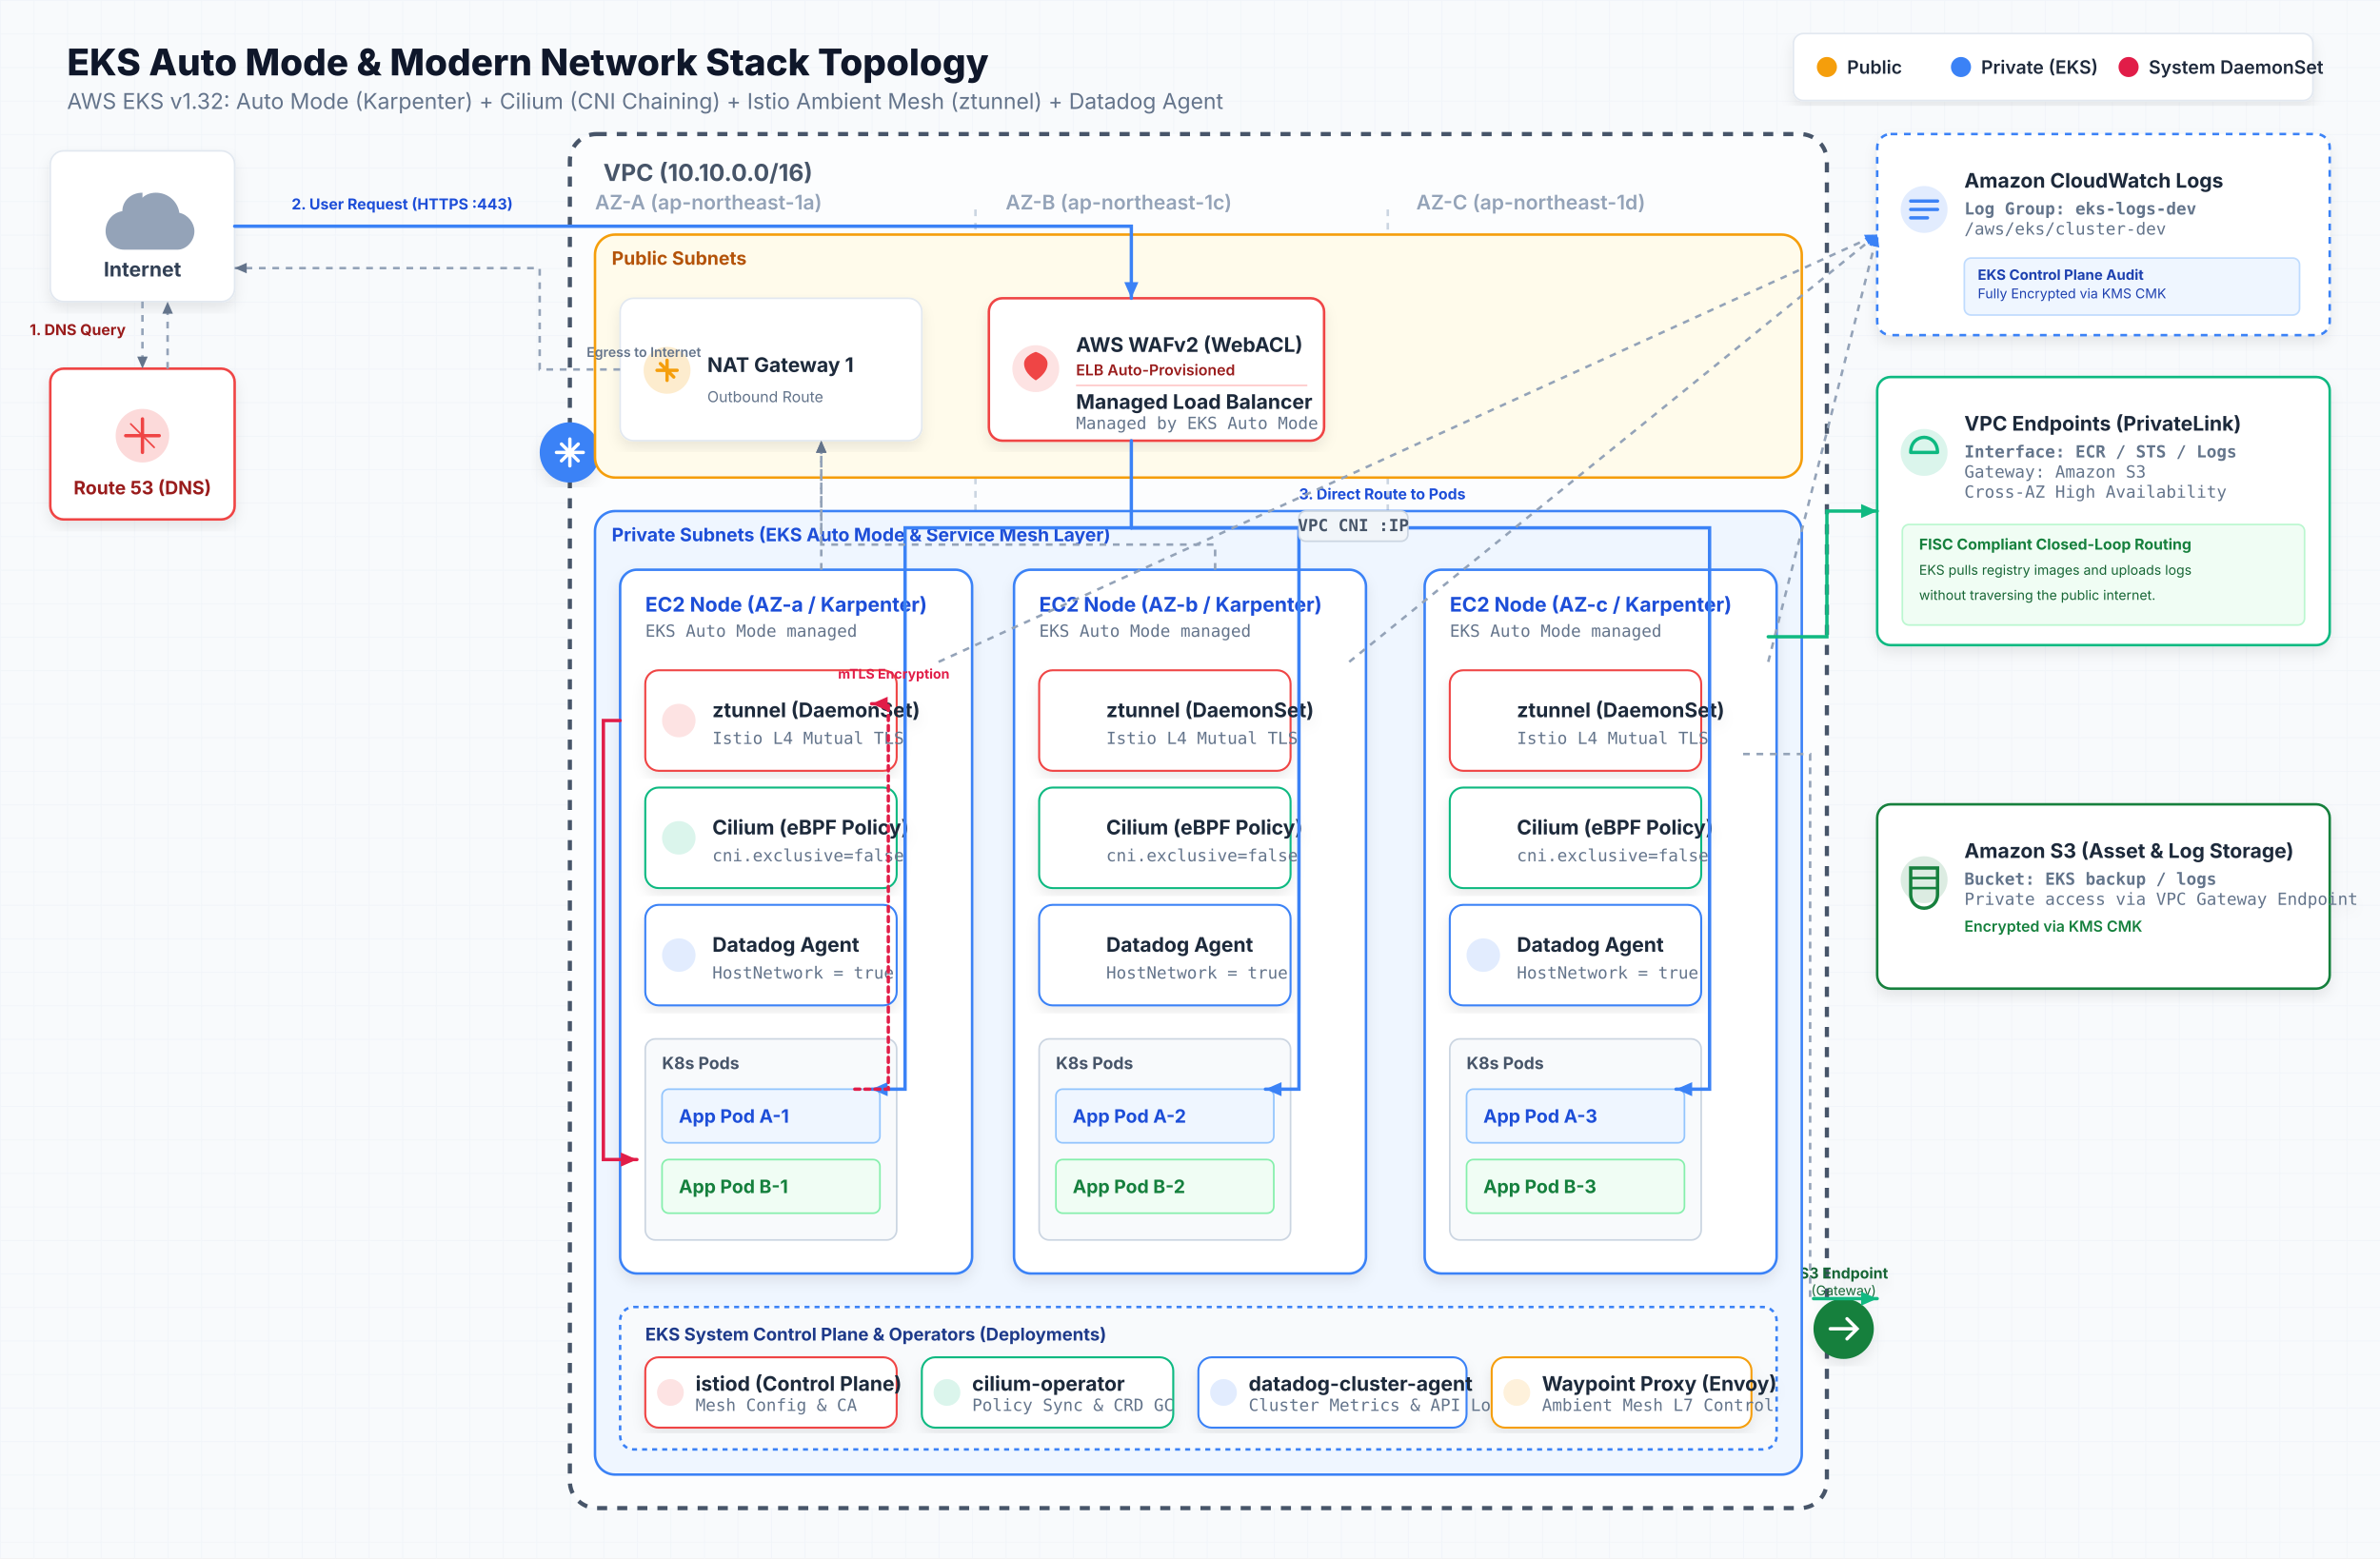
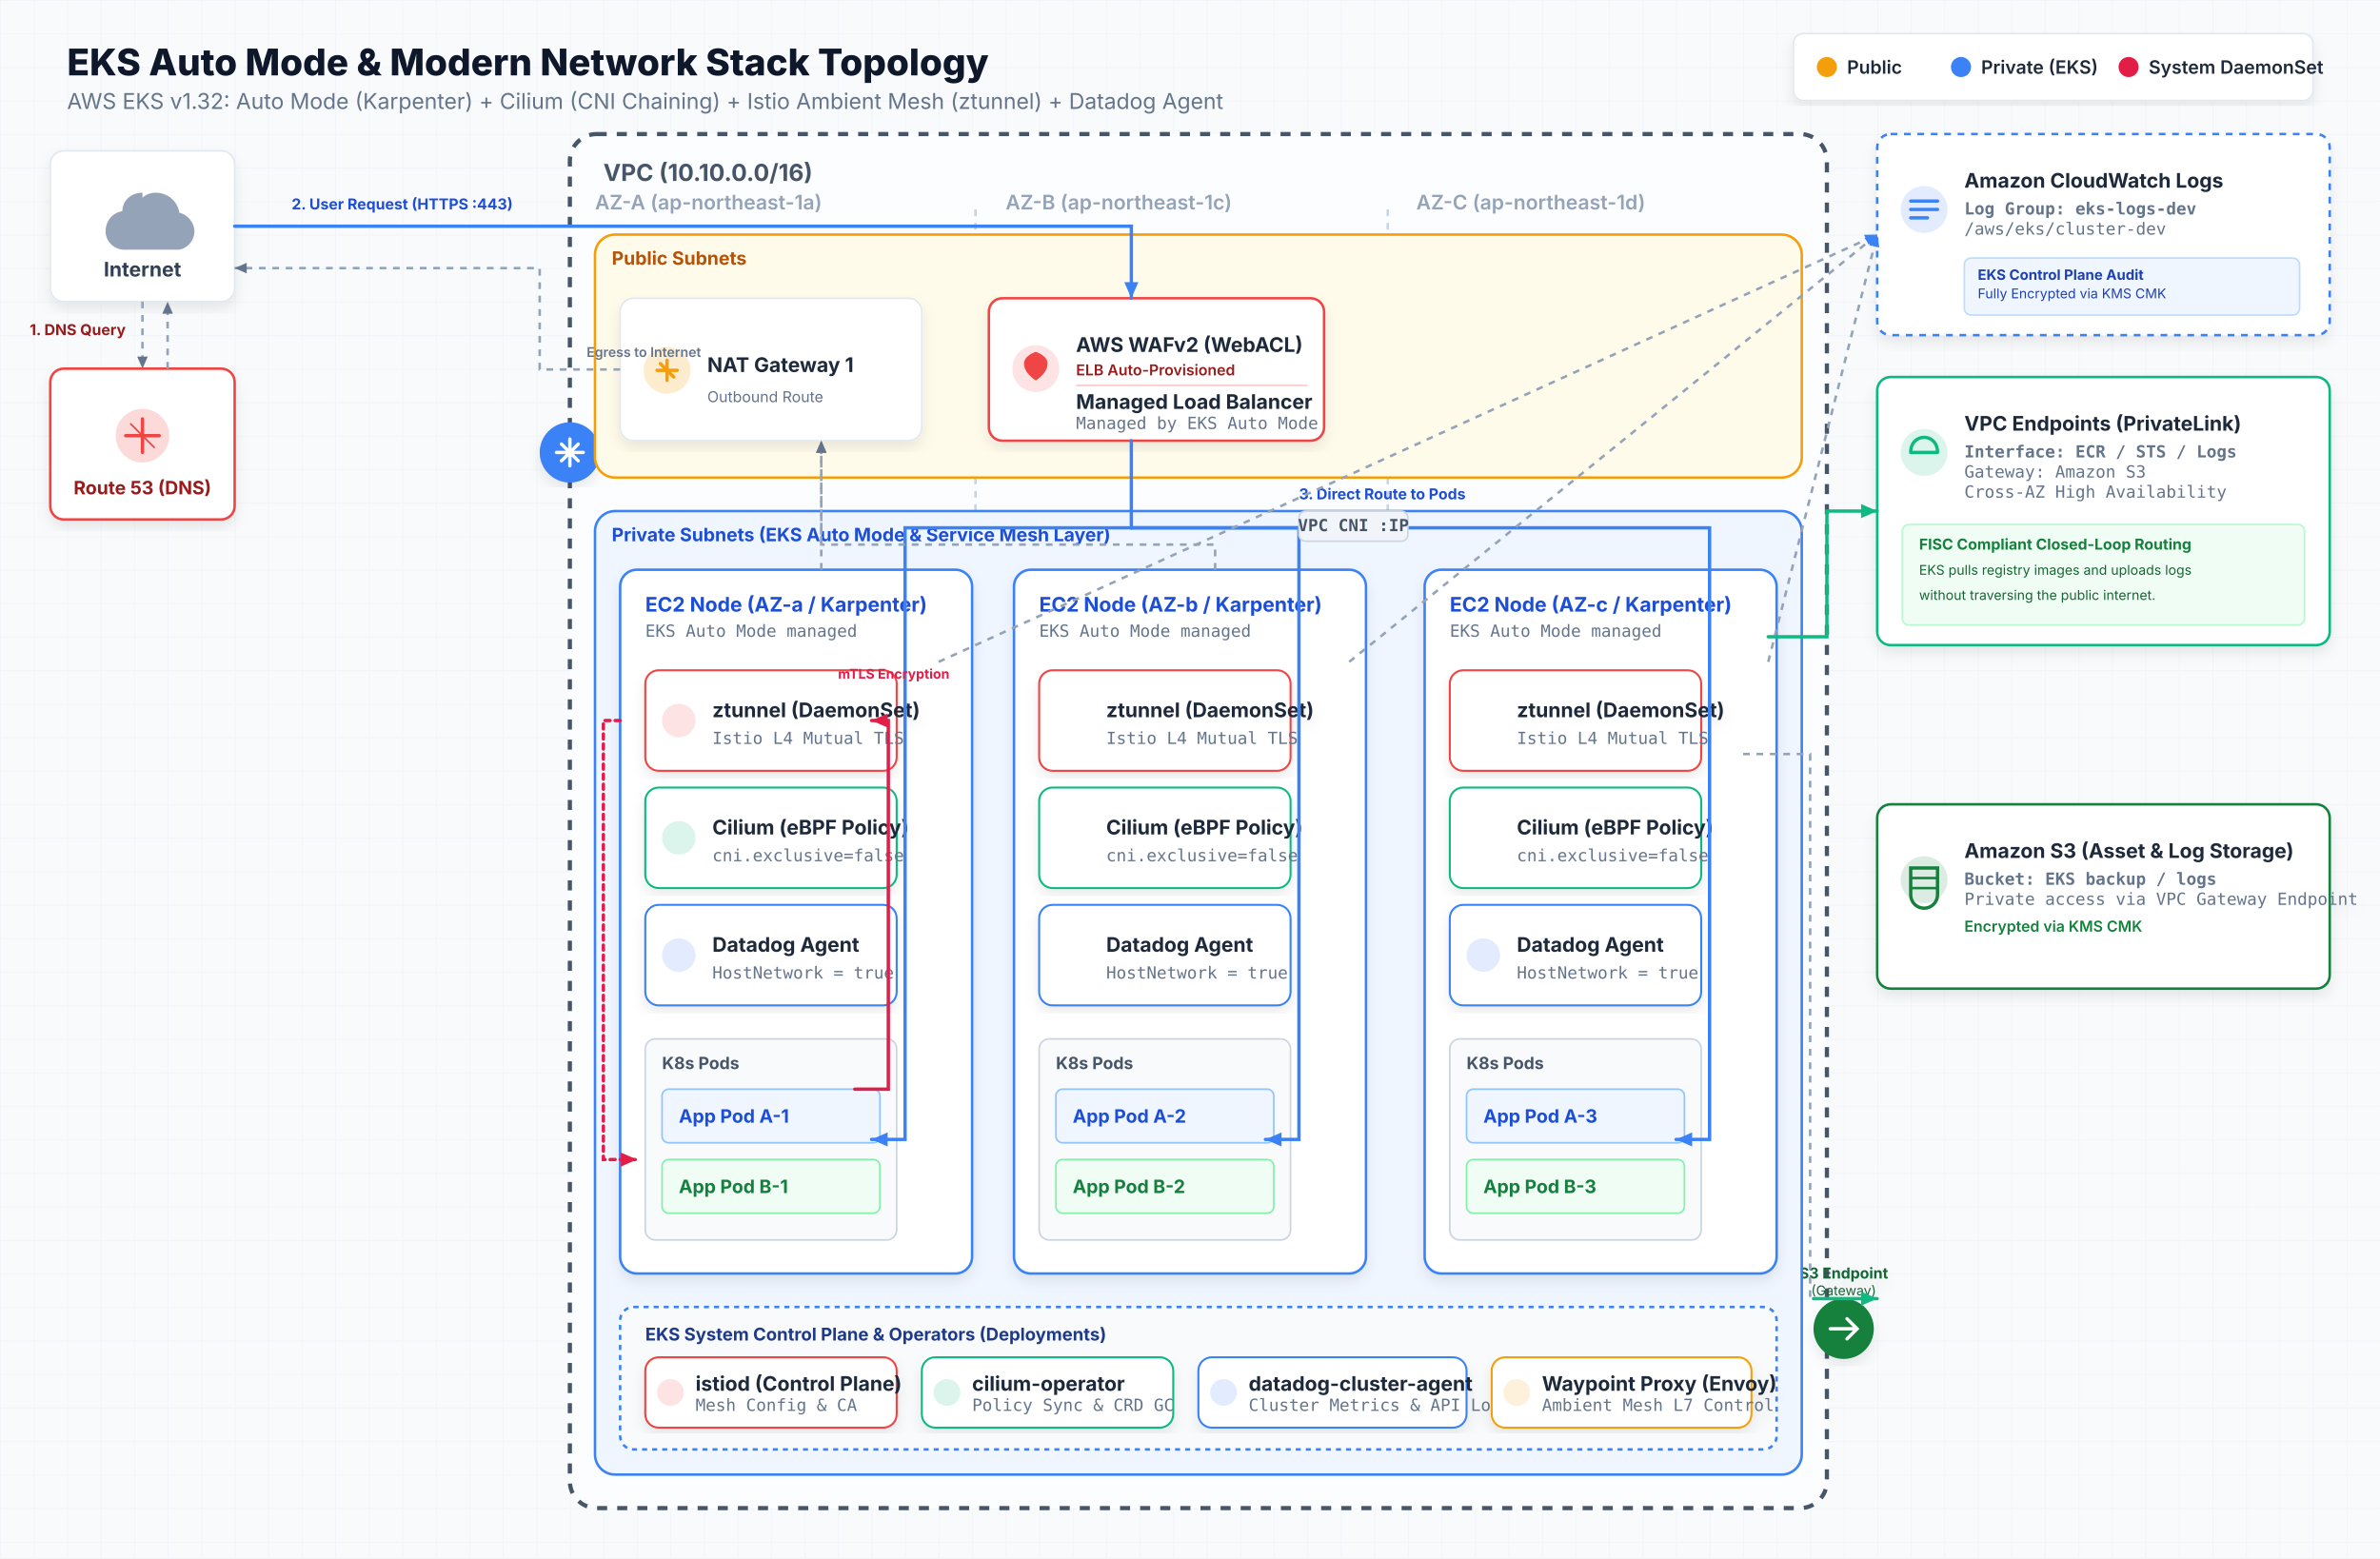
<svg xmlns="http://www.w3.org/2000/svg" width="1420" height="930" viewBox="0 0 1420 930">
  <defs>
    <pattern id="grid" width="20" height="20" patternUnits="userSpaceOnUse">
      <path d="M 20 0 L 0 0 0 20" fill="none" stroke="#f1f5f9" stroke-width="1" />
    </pattern>
    <filter id="shadow" x="-8%" y="-8%" width="116%" height="116%">
      <feDropShadow dx="0" dy="4" stdDeviation="4" flood-color="#0f172a" flood-opacity="0.08" />
    </filter>
    <marker id="arrow" viewBox="0 0 10 10" refX="8" refY="5" markerWidth="6" markerHeight="6" orient="auto-start-reverse">
      <path d="M 0 1.5 L 8 5 L 0 8.5 z" fill="#64748b" />
    </marker>
    <marker id="arrow-blue" viewBox="0 0 10 10" refX="8" refY="5" markerWidth="6" markerHeight="6" orient="auto-start-reverse">
      <path d="M 0 1.5 L 8 5 L 0 8.5 z" fill="#3b82f6" />
    </marker>
    <marker id="arrow-green" viewBox="0 0 10 10" refX="8" refY="5" markerWidth="6" markerHeight="6" orient="auto-start-reverse">
      <path d="M 0 1.5 L 8 5 L 0 8.5 z" fill="#10b981" />
    </marker>
    <marker id="arrow-red" viewBox="0 0 10 10" refX="8" refY="5" markerWidth="6" markerHeight="6" orient="auto-start-reverse">
      <path d="M 0 1.5 L 8 5 L 0 8.5 z" fill="#e11d48" />
    </marker>
  </defs>
  <style>
    .font-all { font-family: Inter, system-ui, -apple-system, sans-serif; }
    .title-main { font-size: 22px; font-weight: 800; fill: #0f172a; }
    .title-sub { font-size: 13px; fill: #64748b; }
    .vpc-box { fill: #fcfdfe; stroke: #475569; stroke-width: 2.5; stroke-dasharray: 6 6; rx: 16; }
    .vpc-label { font-size: 14px; font-weight: 700; fill: #475569; }
    .az-line { stroke: #cbd5e1; stroke-width: 1.5; stroke-dasharray: 4 4; }
    .az-label { font-size: 12px; font-weight: 600; fill: #94a3b8; }
    
    /* Subnet Styles */
    .subnet-public { fill: #fffbeb; stroke: #f59e0b; stroke-width: 1.5; rx: 12; }
    .subnet-private { fill: #eff6ff; stroke: #3b82f6; stroke-width: 1.5; rx: 12; }
    .subnet-title { font-size: 11px; font-weight: 700; }
    .subnet-title.pub { fill: #b45309; }
    .subnet-title.priv { fill: #1d4ed8; }

    /* Card Styles */
    .card { fill: #ffffff; stroke: #e2e8f0; stroke-width: 1; rx: 8; }
    .card-title { font-size: 12px; font-weight: 700; fill: #1e293b; }
    .card-subtitle { font-size: 10px; fill: #64748b; font-family: monospace; }
    
    /* Connections */
    .flow-line { stroke: #64748b; stroke-width: 2; fill: none; stroke-linecap: round; }
    .flow-line-blue { stroke: #3b82f6; stroke-width: 2; fill: none; stroke-linecap: round; }
    .flow-line-green { stroke: #10b981; stroke-width: 2; fill: none; stroke-linecap: round; }
    .flow-line-red { stroke: #e11d48; stroke-width: 2; fill: none; stroke-linecap: round; }
    .flow-line-dash { stroke: #94a3b8; stroke-width: 1.5; fill: none; stroke-dasharray: 4 4; }
    .port-badge { fill: #f1f5f9; stroke: #cbd5e1; stroke-width: 1; rx: 4; }
    .port-text { font-size: 10px; font-weight: 700; fill: #475569; text-anchor: middle; font-family: monospace; }
  </style>
  <rect width="100%" height="100%" fill="#f8fafc" />
  <rect width="100%" height="100%" fill="url(#grid)" />
  <g class="font-all">
    <text x="40" y="45" class="title-main">EKS Auto Mode &amp; Modern Network Stack Topology</text>
    <text x="40" y="65" class="title-sub">AWS EKS v1.32: Auto Mode (Karpenter) + Cilium (CNI Chaining) + Istio Ambient Mesh (ztunnel) + Datadog Agent</text>
    <g transform="translate(1070, 20)">
      <rect x="0" y="0" width="310" height="40" fill="#ffffff" stroke="#e2e8f0" rx="6" filter="url(#shadow)" />
      <circle cx="20" cy="20" r="6" fill="#f59e0b" />
      <text x="32" y="24" font-size="11" font-weight="600" fill="#1e293b">Public</text>
      <circle cx="100" cy="20" r="6" fill="#3b82f6" />
      <text x="112" y="24" font-size="11" font-weight="600" fill="#1e293b">Private (EKS)</text>
      <circle cx="200" cy="20" r="6" fill="#e11d48" />
      <text x="212" y="24" font-size="11" font-weight="600" fill="#1e293b">System DaemonSet</text>
    </g>
    <g transform="translate(30, 90)" filter="url(#shadow)">
      <rect width="110" height="90" class="card" />
      <path d="M 55 25 C 48 25, 43 30, 43 36 C 37 37, 33 42, 33 48 C 33 54, 38 59, 44 59 L 76 59 C 81 59, 86 54, 86 48 C 86 43, 82 38, 77 37 C 76 30, 70 25, 63 25 C 60 25, 57 26, 55 28 Z" fill="#94a3b8" />
      <text x="55" y="75" text-anchor="middle" font-size="12" font-weight="700" fill="#334155">Internet</text>
    </g>
    <g transform="translate(30, 220)" filter="url(#shadow)">
      <rect width="110" height="90" class="card" style="stroke: #ef4444; stroke-width: 1.5;" />
      <circle cx="55" cy="40" r="16" fill="#ef4444" opacity="0.2" />
      <path d="M 45 40 L 65 40 M 55 30 L 55 50" stroke="#ef4444" stroke-width="2" stroke-linecap="round" fill="none" />
      <path d="M 48 33 L 62 47" stroke="#ef4444" stroke-linecap="round" fill="none" />
      <text x="55" y="75" text-anchor="middle" font-size="11" font-weight="700" fill="#991b1b">Route 53 (DNS)</text>
    </g>
    <g transform="translate(340, 80)">
      <rect width="750" height="820" class="vpc-box" />
      <text x="20" y="28" class="vpc-label">VPC (10.10.0.0/16)</text>
      <g transform="translate(-18, 172)" filter="url(#shadow)">
        <circle cx="18" cy="18" r="18" fill="#3b82f6" />
        <path d="M 10 18 L 26 18 M 18 10 L 18 26 M 13 13 L 23 23 M 13 23 L 23 13" stroke="#ffffff" stroke-width="2" stroke-linecap="round" />
        <text x="42" y="22" font-size="10" font-weight="700" fill="#1d4ed8">IGW</text>
      </g>
      <g transform="translate(742, 695)" filter="url(#shadow)">
        <circle cx="18" cy="18" r="18" fill="#15803d" />
        <path d="M 10 18 L 26 18 M 20 12 L 26 18 L 20 24" stroke="#ffffff" stroke-width="2" stroke-linecap="round" fill="none" />
        <text x="18" y="-12" font-size="9" font-weight="700" fill="#166534" text-anchor="middle">S3 Endpoint</text>
        <text x="18" y="-2" font-size="8" fill="#166534" text-anchor="middle">(Gateway)</text>
      </g>
      <line x1="242" y1="45" x2="242" y2="800" class="az-line" />
      <line x1="488" y1="45" x2="488" y2="800" class="az-line" />
      <text x="15" y="45" class="az-label">AZ-A (ap-northeast-1a)</text>
      <text x="260" y="45" class="az-label">AZ-B (ap-northeast-1c)</text>
      <text x="505" y="45" class="az-label">AZ-C (ap-northeast-1d)</text>
      <g transform="translate(15, 60)">
        <rect width="720" height="145" class="subnet-public" />
        <text x="10" y="18" class="subnet-title pub">Public Subnets</text>
        <g transform="translate(15, 38)" filter="url(#shadow)">
          <rect width="180" height="85" class="card" />
          <circle cx="28" cy="43" r="14" fill="#f59e0b" opacity="0.2" />
          <path d="M 22 43 L 34 43 M 28 37 L 28 49 M 24 39 L 32 47" stroke="#f59e0b" stroke-width="2" stroke-linecap="round" fill="none" />
          <text x="52" y="44" class="card-title">NAT Gateway 1</text>
          <text x="52" y="62" font-size="9" fill="#64748b">Outbound Route</text>
        </g>
        <g transform="translate(235, 38)" filter="url(#shadow)">
          <rect width="200" height="85" class="card" style="stroke: #ef4444; stroke-width: 1.5;" />
          <circle cx="28" cy="42" r="14" fill="#ef4444" opacity="0.15" />
          <path d="M 28 32 C 28 32, 35 34, 35 39 C 35 45, 28 49, 28 49 C 28 49, 21 45, 21 39 C 21 34, 28 32, 28 32 Z" fill="#ef4444" />
          <text x="52" y="32" class="card-title" fill="#b91c1c">AWS WAFv2 (WebACL)</text>
          <text x="52" y="46" font-size="9" font-weight="600" fill="#991b1b">ELB Auto-Provisioned</text>
          <line x1="52" y1="52" x2="190" y2="52" stroke="#fecaca" stroke-width="1" />
          <text x="52" y="66" class="card-title" font-size="11">Managed Load Balancer</text>
          <text x="52" y="78" class="card-subtitle" font-size="8">Managed by EKS Auto Mode</text>
        </g>
      </g>
      <g transform="translate(15, 225)">
        <rect width="720" height="575" class="subnet-private" />
        <text x="10" y="18" class="subnet-title priv">Private Subnets (EKS Auto Mode &amp; Service Mesh Layer)</text>
        <g transform="translate(15, 35)">
          <rect width="210" height="420" rx="10" fill="#ffffff" stroke="#3b82f6" stroke-width="1.5" filter="url(#shadow)" />
          <text x="15" y="25" font-size="12" font-weight="700" fill="#1d4ed8">EC2 Node (AZ-a / Karpenter)</text>
          <text x="15" y="40" class="card-subtitle">EKS Auto Mode managed</text>
          <g transform="translate(15, 60)" filter="url(#shadow)">
            <rect width="150" height="60" class="card" style="stroke: #ef4444; stroke-width: 1.2;" />
            <circle cx="20" cy="30" r="10" fill="#ef4444" opacity="0.15" />
            <text x="40" y="28" class="card-title" fill="#be123c">ztunnel (DaemonSet)</text>
            <text x="40" y="44" class="card-subtitle">Istio L4 Mutual TLS</text>
          </g>
          <g transform="translate(15, 130)" filter="url(#shadow)">
            <rect width="150" height="60" class="card" style="stroke: #10b981; stroke-width: 1.2;" />
            <circle cx="20" cy="30" r="10" fill="#10b981" opacity="0.15" />
            <text x="40" y="28" class="card-title" fill="#047857">Cilium (eBPF Policy)</text>
            <text x="40" y="44" class="card-subtitle">cni.exclusive=false</text>
          </g>
          <g transform="translate(15, 200)" filter="url(#shadow)">
            <rect width="150" height="60" class="card" style="stroke: #3b82f6; stroke-width: 1.2;" />
            <circle cx="20" cy="30" r="10" fill="#3b82f6" opacity="0.15" />
            <text x="40" y="28" class="card-title" fill="#1d4ed8">Datadog Agent</text>
            <text x="40" y="44" class="card-subtitle">HostNetwork = true</text>
          </g>
          <g transform="translate(15, 280)">
            <rect width="150" height="120" rx="6" fill="#f8fafc" stroke="#cbd5e1" />
            <text x="10" y="18" font-size="10" font-weight="700" fill="#475569">K8s Pods</text>
            <rect x="10" y="30" width="130" height="32" rx="4" fill="#eff6ff" stroke="#93c5fd" />
            <text x="20" y="50" font-size="11" font-weight="700" fill="#1d4ed8">App Pod A-1</text>
            <rect x="10" y="72" width="130" height="32" rx="4" fill="#f0fdf4" stroke="#86efac" />
            <text x="20" y="92" font-size="11" font-weight="700" fill="#15803d">App Pod B-1</text>
          </g>
        </g>
        <g transform="translate(250, 35)">
          <rect width="210" height="420" rx="10" fill="#ffffff" stroke="#3b82f6" stroke-width="1.5" filter="url(#shadow)" />
          <text x="15" y="25" font-size="12" font-weight="700" fill="#1d4ed8">EC2 Node (AZ-b / Karpenter)</text>
          <text x="15" y="40" class="card-subtitle">EKS Auto Mode managed</text>
          <g transform="translate(15, 60)" filter="url(#shadow)">
            <rect width="150" height="60" class="card" style="stroke: #ef4444; stroke-width: 1.2;" />
            <text x="40" y="28" class="card-title" fill="#be123c">ztunnel (DaemonSet)</text>
            <text x="40" y="44" class="card-subtitle">Istio L4 Mutual TLS</text>
          </g>
          <g transform="translate(15, 130)" filter="url(#shadow)">
            <rect width="150" height="60" class="card" style="stroke: #10b981; stroke-width: 1.2;" />
            <text x="40" y="28" class="card-title" fill="#047857">Cilium (eBPF Policy)</text>
            <text x="40" y="44" class="card-subtitle">cni.exclusive=false</text>
          </g>
          <g transform="translate(15, 200)" filter="url(#shadow)">
            <rect width="150" height="60" class="card" style="stroke: #3b82f6; stroke-width: 1.2;" />
            <text x="40" y="28" class="card-title" fill="#1d4ed8">Datadog Agent</text>
            <text x="40" y="44" class="card-subtitle">HostNetwork = true</text>
          </g>
          <g transform="translate(15, 280)">
            <rect width="150" height="120" rx="6" fill="#f8fafc" stroke="#cbd5e1" />
            <text x="10" y="18" font-size="10" font-weight="700" fill="#475569">K8s Pods</text>
            <rect x="10" y="30" width="130" height="32" rx="4" fill="#eff6ff" stroke="#93c5fd" />
            <text x="20" y="50" font-size="11" font-weight="700" fill="#1d4ed8">App Pod A-2</text>
            <rect x="10" y="72" width="130" height="32" rx="4" fill="#f0fdf4" stroke="#86efac" />
            <text x="20" y="92" font-size="11" font-weight="700" fill="#15803d">App Pod B-2</text>
          </g>
        </g>
        <g transform="translate(495, 35)">
          <rect width="210" height="420" rx="10" fill="#ffffff" stroke="#3b82f6" stroke-width="1.5" filter="url(#shadow)" />
          <text x="15" y="25" font-size="12" font-weight="700" fill="#1d4ed8">EC2 Node (AZ-c / Karpenter)</text>
          <text x="15" y="40" class="card-subtitle">EKS Auto Mode managed</text>
          <g transform="translate(15, 60)" filter="url(#shadow)">
            <rect width="150" height="60" class="card" style="stroke: #ef4444; stroke-width: 1.2;" />
            <text x="40" y="28" class="card-title" fill="#be123c">ztunnel (DaemonSet)</text>
            <text x="40" y="44" class="card-subtitle">Istio L4 Mutual TLS</text>
          </g>
          <g transform="translate(15, 130)" filter="url(#shadow)">
            <rect width="150" height="60" class="card" style="stroke: #10b981; stroke-width: 1.2;" />
            <text x="40" y="28" class="card-title" fill="#047857">Cilium (eBPF Policy)</text>
            <text x="40" y="44" class="card-subtitle">cni.exclusive=false</text>
          </g>
          <g transform="translate(15, 200)" filter="url(#shadow)">
            <rect width="150" height="60" class="card" style="stroke: #3b82f6; stroke-width: 1.2;" />
            <circle cx="20" cy="30" r="10" fill="#3b82f6" opacity="0.15" />
            <text x="40" y="28" class="card-title" fill="#1d4ed8">Datadog Agent</text>
            <text x="40" y="44" class="card-subtitle">HostNetwork = true</text>
          </g>
          <g transform="translate(15, 280)">
            <rect width="150" height="120" rx="6" fill="#f8fafc" stroke="#cbd5e1" />
            <text x="10" y="18" font-size="10" font-weight="700" fill="#475569">K8s Pods</text>
            <rect x="10" y="30" width="130" height="32" rx="4" fill="#eff6ff" stroke="#93c5fd" />
            <text x="20" y="50" font-size="11" font-weight="700" fill="#1d4ed8">App Pod A-3</text>
            <rect x="10" y="72" width="130" height="32" rx="4" fill="#f0fdf4" stroke="#86efac" />
            <text x="20" y="92" font-size="11" font-weight="700" fill="#15803d">App Pod B-3</text>
          </g>
        </g>
        <g transform="translate(15, 475)">
          <rect width="690" height="85" rx="8" fill="#f8fafc" stroke="#3b82f6" stroke-width="1.5" stroke-dasharray="3 3" />
          <text x="15" y="20" font-size="10.5" font-weight="700" fill="#1e3a8a">EKS System Control Plane &amp; Operators (Deployments)</text>
          <g transform="translate(15, 30)" filter="url(#shadow)">
            <rect width="150" height="42" class="card" style="stroke: #ef4444; stroke-width: 1.2;" />
            <circle cx="15" cy="21" r="8" fill="#ef4444" opacity="0.15" />
            <text x="30" y="20" class="card-title" font-size="10" fill="#be123c">istiod (Control Plane)</text>
            <text x="30" y="32" class="card-subtitle" font-size="8">Mesh Config &amp; CA</text>
          </g>
          <g transform="translate(180, 30)" filter="url(#shadow)">
            <rect width="150" height="42" class="card" style="stroke: #10b981; stroke-width: 1.2;" />
            <circle cx="15" cy="21" r="8" fill="#10b981" opacity="0.15" />
            <text x="30" y="20" class="card-title" font-size="10" fill="#047857">cilium-operator</text>
            <text x="30" y="32" class="card-subtitle" font-size="8">Policy Sync &amp; CRD GC</text>
          </g>
          <g transform="translate(345, 30)" filter="url(#shadow)">
            <rect width="160" height="42" class="card" style="stroke: #3b82f6; stroke-width: 1.2;" />
            <circle cx="15" cy="21" r="8" fill="#3b82f6" opacity="0.15" />
            <text x="30" y="20" class="card-title" font-size="9.5" fill="#1d4ed8">datadog-cluster-agent</text>
            <text x="30" y="32" class="card-subtitle" font-size="8">Cluster Metrics &amp; API Load</text>
          </g>
          <g transform="translate(520, 30)" filter="url(#shadow)">
            <rect width="155" height="42" class="card" style="stroke: #f59e0b; stroke-width: 1.2;" />
            <circle cx="15" cy="21" r="8" fill="#f59e0b" opacity="0.15" />
            <text x="30" y="20" class="card-title" font-size="10" fill="#d97706">Waypoint Proxy (Envoy)</text>
            <text x="30" y="32" class="card-subtitle" font-size="8">Ambient Mesh L7 Control</text>
          </g>
        </g>
      </g>
    </g>
    <path d="M 85 180 L 85 220" class="flow-line-dash" marker-end="url(#arrow)" />
    <path d="M 100 220 L 100 180" class="flow-line-dash" marker-end="url(#arrow)" />
    <text x="75" y="200" text-anchor="end" font-size="9" fill="#991b1b" font-weight="700">1. DNS Query</text>
    <path d="M 140 135 L 675 135 L 675 178" class="flow-line-blue" marker-end="url(#arrow-blue)" />
    <g transform="translate(174, 115)">
      <text x="0" y="10" font-size="9" font-weight="700" fill="#1d4ed8">2. User Request (HTTPS :443)</text>
    </g>
    <path d="M 675 263 L 675 315" class="flow-line-blue" />
-     <path d="M 675 315 L 540 315 L 540 650 L 520 650" class="flow-line-blue" marker-end="url(#arrow-blue)" />
-     <path d="M 675 315 L 775 315 L 775 650 L 755 650" class="flow-line-blue" marker-end="url(#arrow-blue)" />
-     <path d="M 675 315 L 1020 315 L 1020 650 L 1000 650" class="flow-line-blue" marker-end="url(#arrow-blue)" />
+     <path d="M 675 315 L 540 315 L 540 680 L 520 680" class="flow-line-blue" marker-end="url(#arrow-blue)" />
+     <path d="M 675 315 L 775 315 L 775 680 L 755 680" class="flow-line-blue" marker-end="url(#arrow-blue)" />
+     <path d="M 675 315 L 1020 315 L 1020 680 L 1000 680" class="flow-line-blue" marker-end="url(#arrow-blue)" />
    <g transform="translate(775, 305)">
      <rect width="65" height="18" class="port-badge" />
      <text x="32.5" y="12" class="port-text">VPC CNI :IP</text>
    </g>
    <text x="775" y="298" font-size="9" font-weight="700" fill="#1d4ed8">3. Direct Route to Pods</text>
    <path d="M 490 340 L 490 263" class="flow-line-dash" marker-end="url(#arrow)" />
    <path d="M 725 340 L 725 325 L 490 325 L 490 263" class="flow-line-dash" marker-end="url(#arrow)" />
    <path d="M 370 220.5 L 322 220.5 L 322 160 L 140 160" class="flow-line-dash" marker-end="url(#arrow)" />
    <text x="350" y="213" font-size="8" font-weight="600" fill="#64748b">Egress to Internet</text>
    <g transform="translate(1120, 80)" filter="url(#shadow)">
      <rect width="270" height="120" class="card" style="stroke: #3b82f6; stroke-width: 1.5; stroke-dasharray: 4 4;" />
      <circle cx="28" cy="45" r="14" fill="#3b82f6" opacity="0.15" />
      <path d="M 20 40 L 36 40 M 20 45 L 36 45 M 20 50 L 30 50" stroke="#3b82f6" stroke-width="2" stroke-linecap="round" fill="none" />
      <text x="52" y="32" class="card-title" fill="#1d4ed8">Amazon CloudWatch Logs</text>
      <text x="52" y="48" class="card-subtitle" font-weight="700">Log Group: eks-logs-dev</text>
      <text x="52" y="60" class="card-subtitle">/aws/eks/cluster-dev</text>
      <rect x="52" y="74" width="200" height="34" fill="#eff6ff" rx="4" stroke="#bfdbfe" stroke-width="1" />
      <text x="60" y="87" font-size="8.5" font-weight="700" fill="#1e40af">EKS Control Plane Audit</text>
      <text x="60" y="98" font-size="8" fill="#1e40af">Fully Encrypted via KMS CMK</text>
    </g>
    <g transform="translate(1120, 225)" filter="url(#shadow)">
      <rect width="270" height="160" class="card" style="stroke: #10b981; stroke-width: 1.5;" />
      <circle cx="28" cy="45" r="14" fill="#10b981" opacity="0.15" />
      <path d="M 20 45 C 20 33, 36 33, 36 45 M 20 45 L 36 45" stroke="#10b981" stroke-width="2" stroke-linecap="round" fill="none" />
      <text x="52" y="32" class="card-title" fill="#15803d">VPC Endpoints (PrivateLink)</text>
      <text x="52" y="48" class="card-subtitle" font-weight="700">Interface: ECR / STS / Logs</text>
      <text x="52" y="60" class="card-subtitle">Gateway: Amazon S3</text>
      <text x="52" y="72" class="card-subtitle" fill="#64748b">Cross-AZ High Availability</text>
      <rect x="15" y="88" width="240" height="60" fill="#f0fdf4" rx="4" stroke="#bbf7d0" stroke-width="1" />
      <text x="25" y="103" font-size="9" font-weight="700" fill="#15803d">FISC Compliant Closed-Loop Routing</text>
      <text x="25" y="118" font-size="8" fill="#166534">EKS pulls registry images and uploads logs</text>
      <text x="25" y="133" font-size="8" fill="#166534">without traversing the public internet.</text>
    </g>
    <g transform="translate(1120, 480)" filter="url(#shadow)">
      <rect width="270" height="110" class="card" style="stroke: #15803d; stroke-width: 1.5;" />
      <circle cx="28" cy="45" r="14" fill="#15803d" opacity="0.15" />
      <path d="M 20 38 L 36 38 L 36 54 A 8 8 0 0 1 20 54 Z" fill="none" stroke="#15803d" stroke-width="2" />
      <path d="M 20 44 L 36 44 M 20 50 L 36 50" stroke="#15803d" stroke-width="1.5" />
      <text x="52" y="32" class="card-title" fill="#166534">Amazon S3 (Asset &amp; Log Storage)</text>
      <text x="52" y="48" class="card-subtitle" font-weight="700">Bucket: EKS backup / logs</text>
      <text x="52" y="60" class="card-subtitle">Private access via VPC Gateway Endpoint</text>
      <text x="52" y="76" font-size="9" font-weight="600" fill="#15803d">Encrypted via KMS CMK</text>
    </g>
    <path d="M 560 395 L 1120 140" class="flow-line-dash" stroke="#3b82f6" stroke-width="1.5" stroke-dasharray="3 3" marker-end="url(#arrow-blue)" />
    <path d="M 805 395 L 1120 140" class="flow-line-dash" stroke="#3b82f6" stroke-width="1.5" stroke-dasharray="3 3" marker-end="url(#arrow-blue)" />
    <path d="M 1055 395 L 1120 140" class="flow-line-dash" stroke="#3b82f6" stroke-width="1.5" stroke-dasharray="3 3" marker-end="url(#arrow-blue)" />
    <path d="M 1040 450 L 1080 450 L 1080 775 L 1120 775" class="flow-line-dash" stroke="#15803d" stroke-width="1.5" stroke-dasharray="3 3" fill="none" />
    <path d="M 1082 775 L 1120 775" class="flow-line-green" stroke="#10b981" stroke-width="2" marker-end="url(#arrow-green)" />
    <path d="M 1055 380 L 1090 380 L 1090 305 L 1120 305" class="flow-line-green" stroke="#10b981" stroke-width="2" marker-end="url(#arrow-green)" fill="none" />
-     <path d="M 510 650 L 530 650 L 530 420 L 520 420" class="flow-line-red" stroke-dasharray="3 3" marker-end="url(#arrow-red)" />
-     <path d="M 370 430 L 360 430 L 360 692 L 380 692" class="flow-line-red" marker-end="url(#arrow-red)" />
+     <path d="M 510 650 L 530 650 L 530 430 L 520 430" class="flow-line-red" marker-end="url(#arrow-red)" />
+     <path d="M 370 430 L 360 430 L 360 692 L 380 692" class="flow-line-red" stroke-dasharray="3 3" marker-end="url(#arrow-red)" />
    <text x="500" y="405" font-size="8" fill="#e11d48" font-weight="700">mTLS Encryption</text>
  </g>
</svg>
